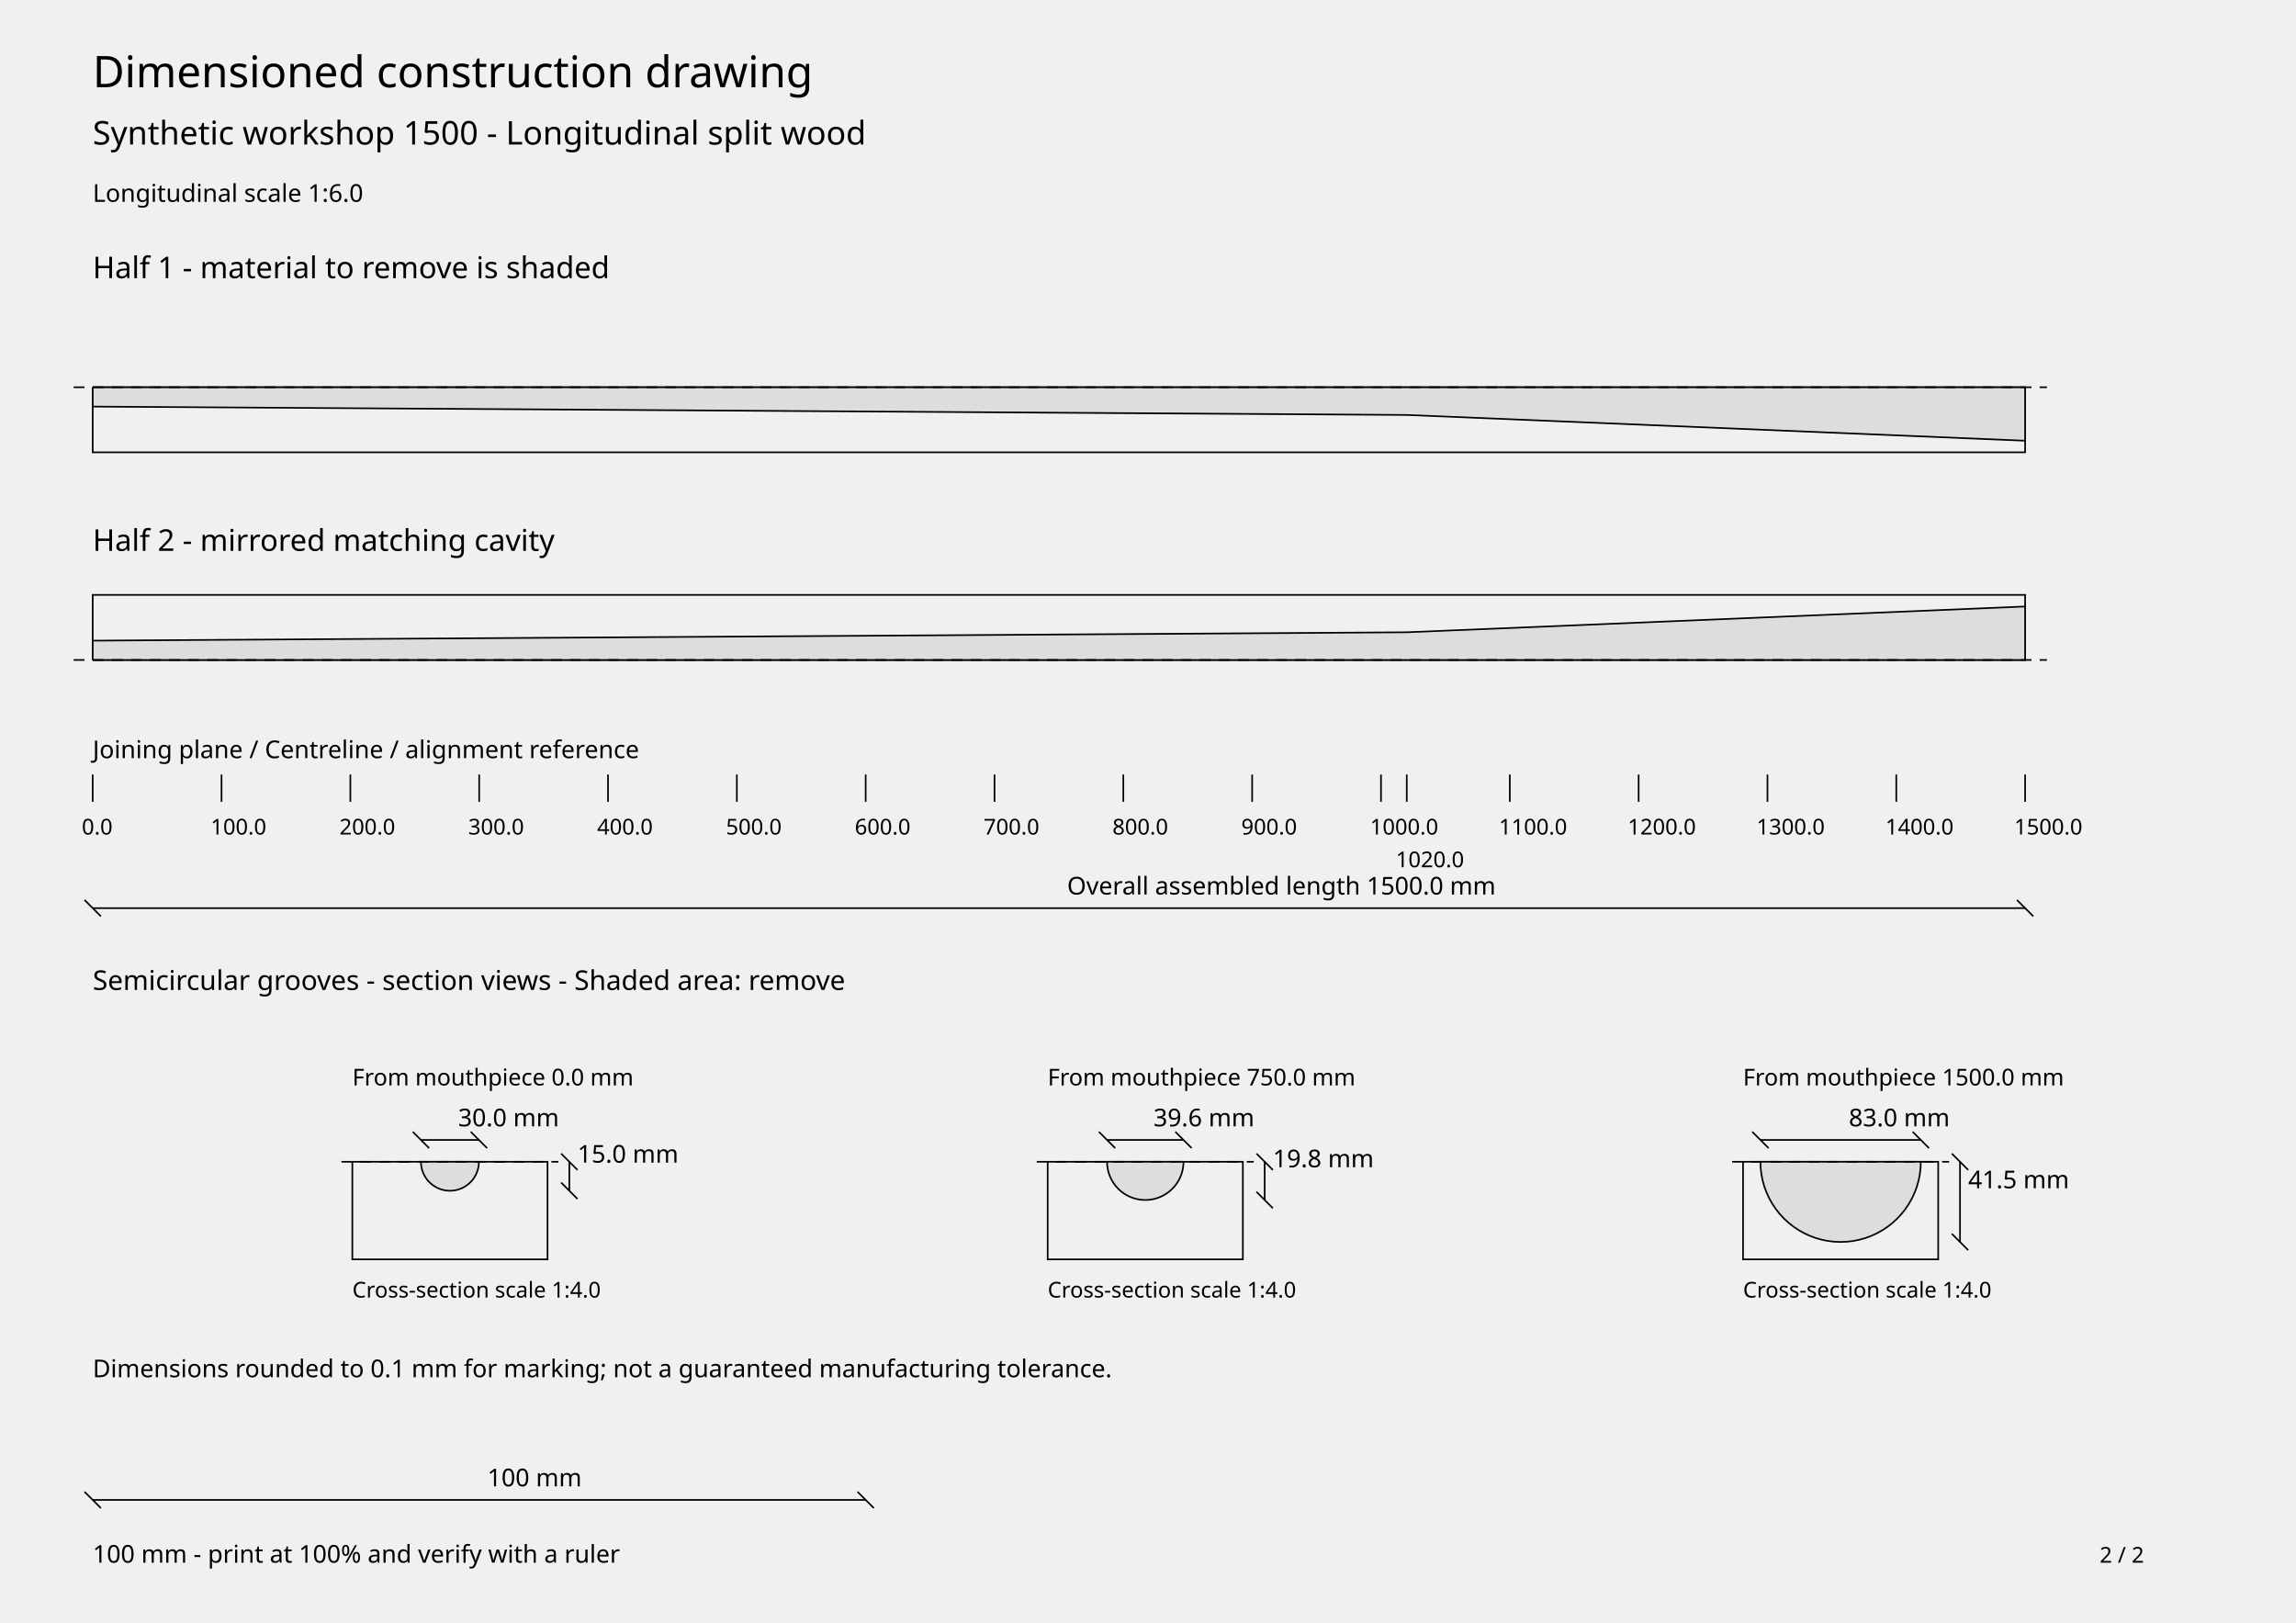
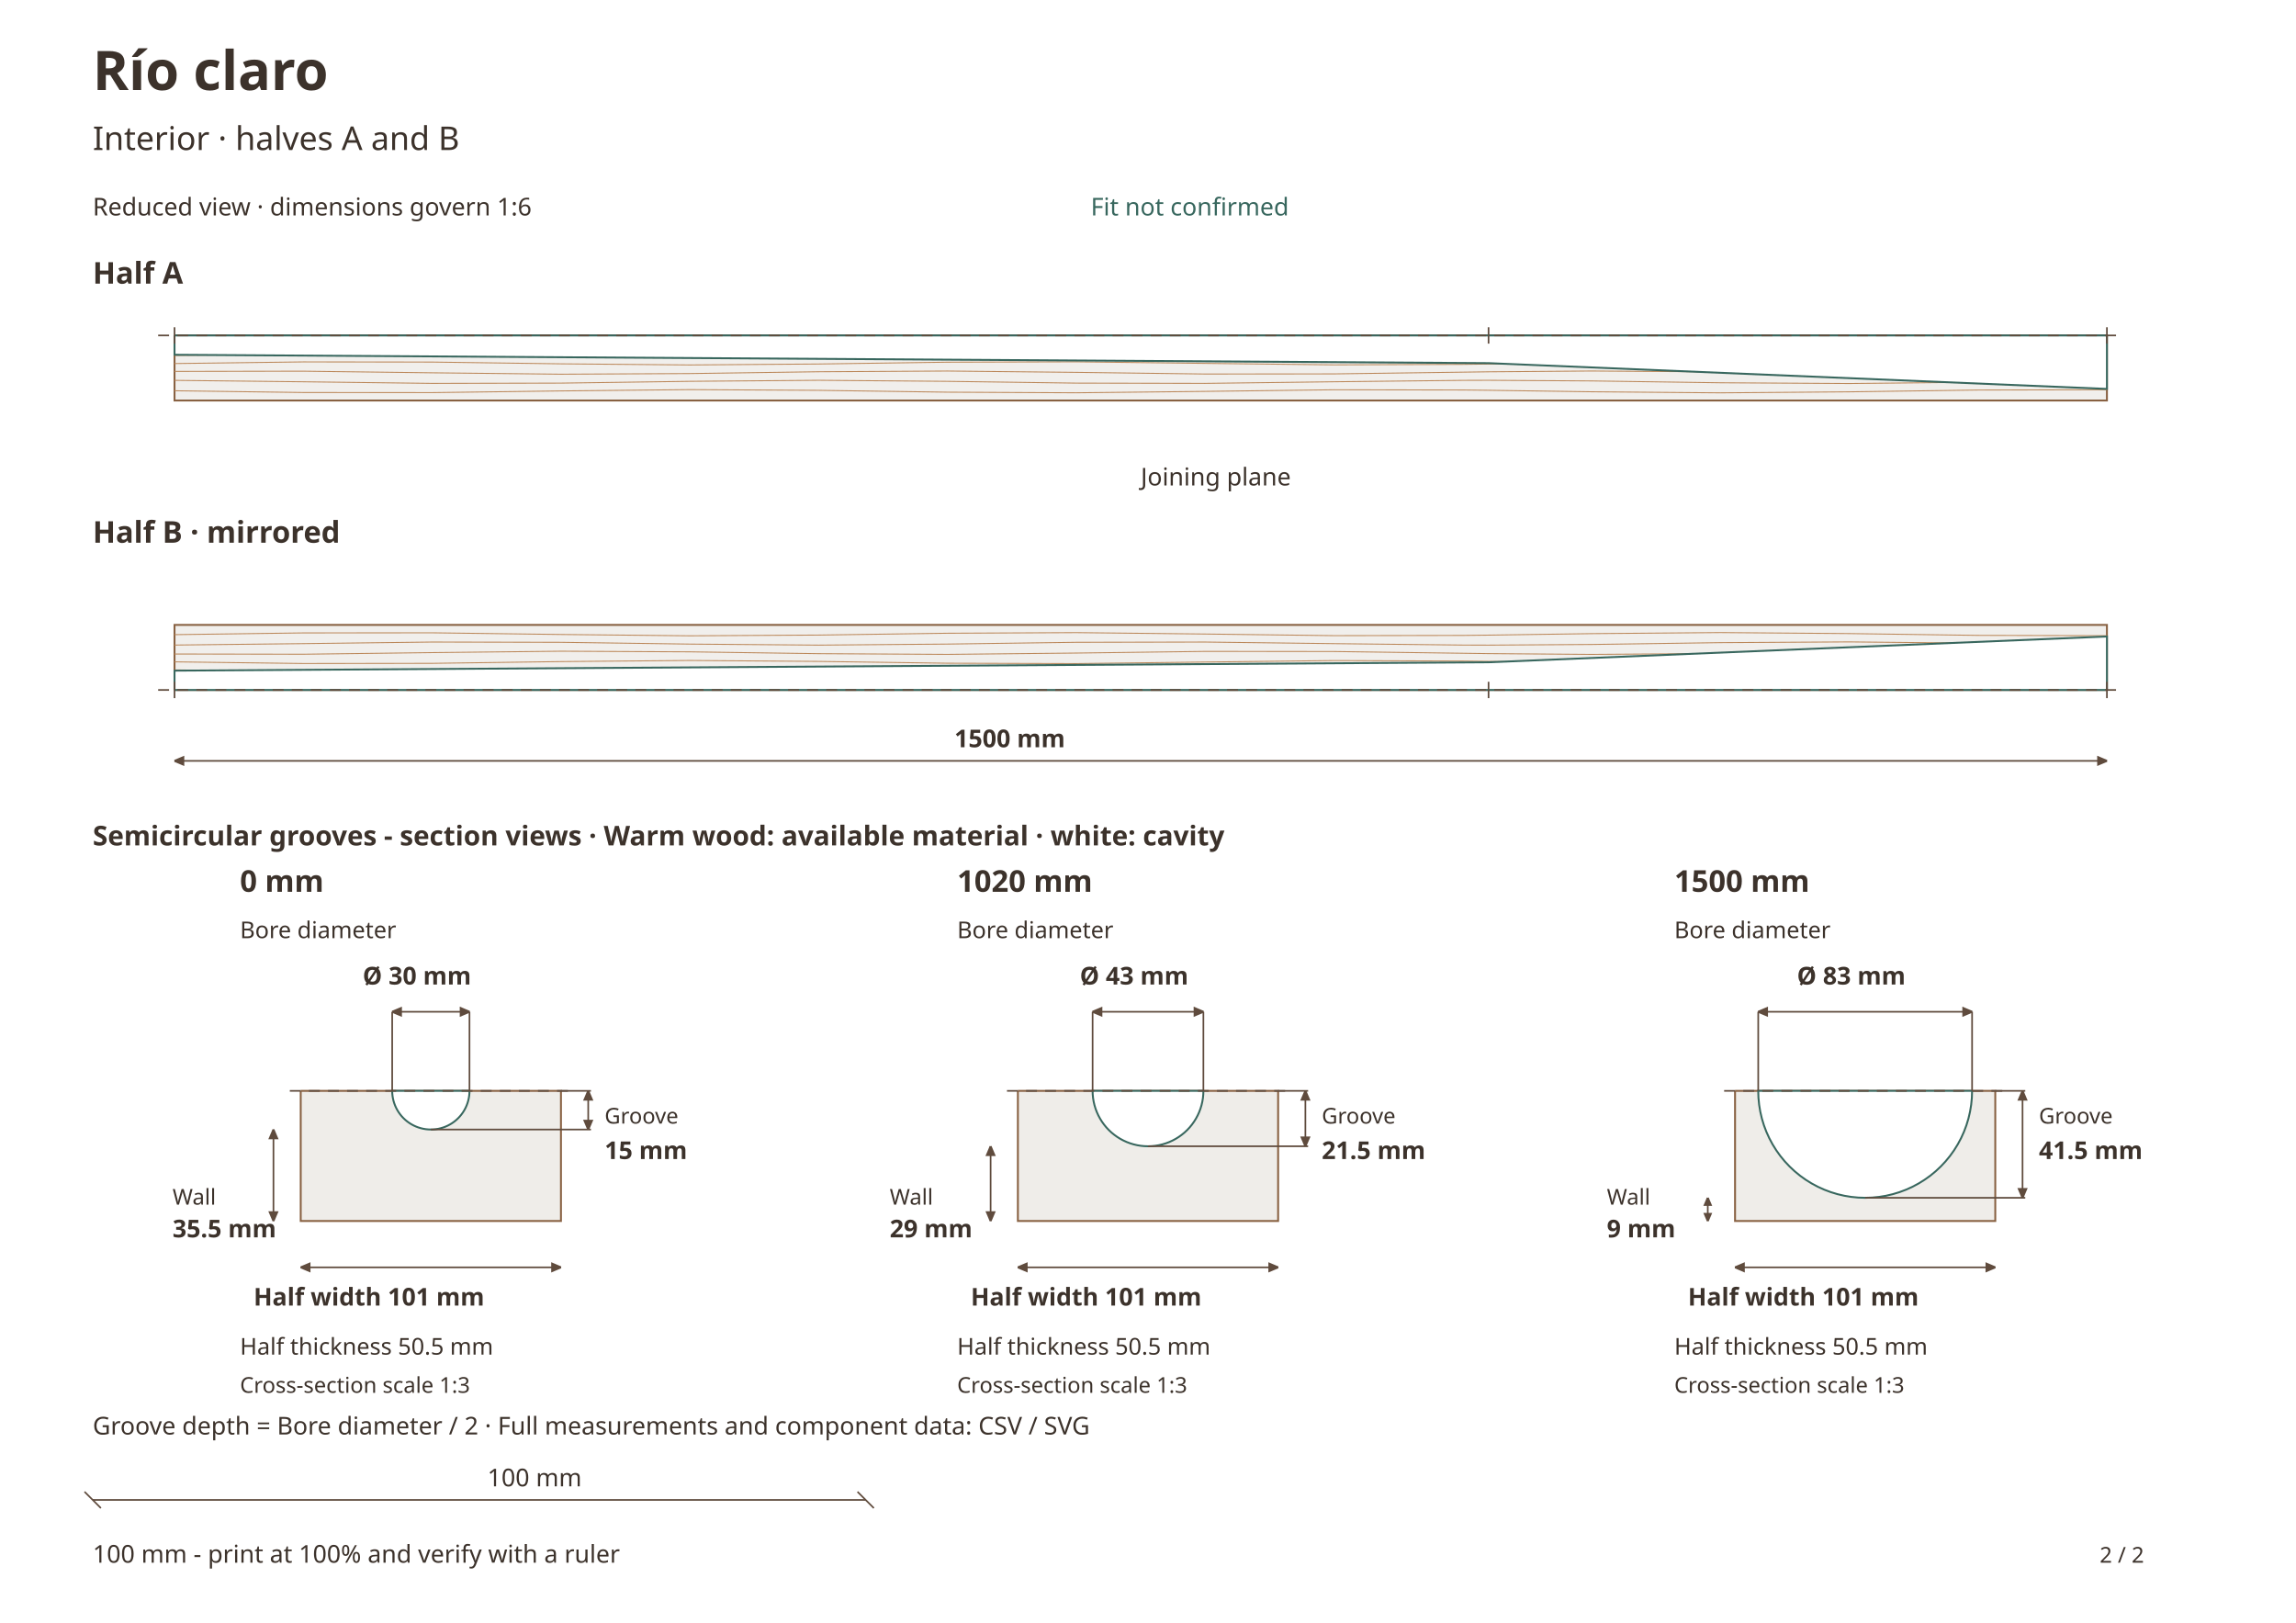
<svg xmlns="http://www.w3.org/2000/svg" width="842.0pt" height="595.0pt" viewBox="0 0 842.0 595.0" data-length-mm="1500.0">
-   <text x="34" y="32" font-size="16.0" font-family="sans-serif">Dimensioned construction drawing</text>
-   <text x="34" y="53" font-size="12.0" font-family="sans-serif">Synthetic workshop 1500 - Longitudinal split wood</text>
-   <text x="34" y="74" font-size="9.0" font-family="sans-serif">Longitudinal scale 1:6.0</text>
-   <text x="34" y="102" font-size="11.0" font-family="sans-serif">Half 1 - material to remove is shaded</text>
-   <polyline points="34,142 742.661,142 742.661,165.858 34,165.858 34,142" stroke="black" stroke-width="0.6" fill="none" stroke-dasharray="none" />
-   <polyline points="34,142 34,149.087 515.89,152.157 515.89,152.157 742.661,161.606 742.661,142 34,142" stroke="black" stroke-width="0.6" fill="#dddddd" stroke-dasharray="none" />
-   <polyline points="27,142 750.661,142" stroke="black" stroke-width="0.6" fill="none" stroke-dasharray="4 3" />
-   <text x="34" y="202" font-size="11.0" font-family="sans-serif">Half 2 - mirrored matching cavity</text>
-   <polyline points="34,242 742.661,242 742.661,218.142 34,218.142 34,242" stroke="black" stroke-width="0.6" fill="none" stroke-dasharray="none" />
-   <polyline points="34,242 34,234.913 515.89,231.843 515.89,231.843 742.661,222.394 742.661,242 34,242" stroke="black" stroke-width="0.6" fill="#dddddd" stroke-dasharray="none" />
-   <polyline points="27,242 750.661,242" stroke="black" stroke-width="0.6" fill="none" stroke-dasharray="4 3" />
-   <text x="34" y="278" font-size="9.0" font-family="sans-serif">Joining plane / Centreline / alignment reference</text>
-   <polyline points="34,284 34,294" stroke="black" stroke-width="0.6" fill="none" stroke-dasharray="none" />
-   <text x="30" y="306" font-size="8.0" font-family="sans-serif">0.0</text>
-   <polyline points="81.244,284 81.244,294" stroke="black" stroke-width="0.6" fill="none" stroke-dasharray="none" />
-   <text x="77.244" y="306" font-size="8.0" font-family="sans-serif">100.0</text>
-   <polyline points="128.488,284 128.488,294" stroke="black" stroke-width="0.6" fill="none" stroke-dasharray="none" />
-   <text x="124.488" y="306" font-size="8.0" font-family="sans-serif">200.0</text>
-   <polyline points="175.732,284 175.732,294" stroke="black" stroke-width="0.6" fill="none" stroke-dasharray="none" />
-   <text x="171.732" y="306" font-size="8.0" font-family="sans-serif">300.0</text>
-   <polyline points="222.976,284 222.976,294" stroke="black" stroke-width="0.6" fill="none" stroke-dasharray="none" />
-   <text x="218.976" y="306" font-size="8.0" font-family="sans-serif">400.0</text>
-   <polyline points="270.22,284 270.22,294" stroke="black" stroke-width="0.6" fill="none" stroke-dasharray="none" />
-   <text x="266.22" y="306" font-size="8.0" font-family="sans-serif">500.0</text>
-   <polyline points="317.465,284 317.465,294" stroke="black" stroke-width="0.6" fill="none" stroke-dasharray="none" />
-   <text x="313.465" y="306" font-size="8.0" font-family="sans-serif">600.0</text>
-   <polyline points="364.709,284 364.709,294" stroke="black" stroke-width="0.6" fill="none" stroke-dasharray="none" />
-   <text x="360.709" y="306" font-size="8.0" font-family="sans-serif">700.0</text>
-   <polyline points="411.953,284 411.953,294" stroke="black" stroke-width="0.6" fill="none" stroke-dasharray="none" />
-   <text x="407.953" y="306" font-size="8.0" font-family="sans-serif">800.0</text>
-   <polyline points="459.197,284 459.197,294" stroke="black" stroke-width="0.6" fill="none" stroke-dasharray="none" />
-   <text x="455.197" y="306" font-size="8.0" font-family="sans-serif">900.0</text>
-   <polyline points="506.441,284 506.441,294" stroke="black" stroke-width="0.6" fill="none" stroke-dasharray="none" />
-   <text x="502.441" y="306" font-size="8.0" font-family="sans-serif">1000.0</text>
-   <polyline points="515.89,284 515.89,294" stroke="black" stroke-width="0.6" fill="none" stroke-dasharray="none" />
-   <text x="511.89" y="318" font-size="8.0" font-family="sans-serif">1020.0</text>
-   <polyline points="553.685,284 553.685,294" stroke="black" stroke-width="0.6" fill="none" stroke-dasharray="none" />
-   <text x="549.685" y="306" font-size="8.0" font-family="sans-serif">1100.0</text>
-   <polyline points="600.929,284 600.929,294" stroke="black" stroke-width="0.6" fill="none" stroke-dasharray="none" />
-   <text x="596.929" y="306" font-size="8.0" font-family="sans-serif">1200.0</text>
-   <polyline points="648.173,284 648.173,294" stroke="black" stroke-width="0.6" fill="none" stroke-dasharray="none" />
-   <text x="644.173" y="306" font-size="8.0" font-family="sans-serif">1300.0</text>
-   <polyline points="695.417,284 695.417,294" stroke="black" stroke-width="0.6" fill="none" stroke-dasharray="none" />
-   <text x="691.417" y="306" font-size="8.0" font-family="sans-serif">1400.0</text>
-   <polyline points="742.661,284 742.661,294" stroke="black" stroke-width="0.6" fill="none" stroke-dasharray="none" />
-   <text x="738.661" y="306" font-size="8.0" font-family="sans-serif">1500.0</text>
-   <polyline points="34,333 742.661,333" stroke="black" stroke-width="0.6" fill="none" stroke-dasharray="none" />
-   <polyline points="31,330 37,336" stroke="black" stroke-width="0.6" fill="none" stroke-dasharray="none" />
-   <polyline points="739.661,330 745.661,336" stroke="black" stroke-width="0.6" fill="none" stroke-dasharray="none" />
-   <text x="391.331" y="328" font-size="9.0" font-family="sans-serif">Overall assembled length 1500.0 mm</text>
-   <text x="34" y="363" font-size="10.0" font-family="sans-serif">Semicircular grooves - section views - Shaded area: remove</text>
-   <polyline points="129.213,426 200.787,426 200.787,461.787 129.213,461.787 129.213,426" stroke="black" stroke-width="0.6" fill="none" stroke-dasharray="none" />
-   <polyline points="175.63,426 175.597,426.834 175.499,427.663 175.336,428.482 175.11,429.285 174.821,430.068 174.471,430.826 174.063,431.554 173.6,432.248 173.083,432.904 172.516,433.516 171.904,434.083 171.248,434.6 170.554,435.063 169.826,435.471 169.068,435.821 168.285,436.11 167.482,436.336 166.663,436.499 165.834,436.597 165,436.63 164.166,436.597 163.337,436.499 162.518,436.336 161.715,436.11 160.932,435.821 160.174,435.471 159.446,435.063 158.752,434.6 158.096,434.083 157.484,433.516 156.917,432.904 156.4,432.248 155.937,431.554 155.529,430.826 155.179,430.068 154.89,429.285 154.664,428.482 154.501,427.663 154.403,426.834 154.37,426 175.63,426" stroke="black" stroke-width="0.6" fill="#dddddd" stroke-dasharray="none" />
-   <polyline points="125.213,426 204.787,426" stroke="black" stroke-width="0.6" fill="none" stroke-dasharray="4 3" />
-   <polyline points="154.37,418 175.63,418" stroke="black" stroke-width="0.6" fill="none" stroke-dasharray="none" />
-   <polyline points="151.37,415 157.37,421" stroke="black" stroke-width="0.6" fill="none" stroke-dasharray="none" />
-   <polyline points="172.63,415 178.63,421" stroke="black" stroke-width="0.6" fill="none" stroke-dasharray="none" />
-   <text x="168" y="413" font-size="9.0" font-family="sans-serif">30.0 mm</text>
-   <polyline points="208.787,426 208.787,436.63" stroke="black" stroke-width="0.6" fill="none" stroke-dasharray="none" />
-   <polyline points="205.787,423 211.787,429" stroke="black" stroke-width="0.6" fill="none" stroke-dasharray="none" />
-   <polyline points="205.787,433.63 211.787,439.63" stroke="black" stroke-width="0.6" fill="none" stroke-dasharray="none" />
-   <text x="211.787" y="426.315" font-size="9.0" font-family="sans-serif">15.0 mm</text>
-   <text x="129.213" y="398" font-size="8.5" font-family="sans-serif">From mouthpiece 0.0 mm</text>
-   <text x="129.213" y="475.787" font-size="8.0" font-family="sans-serif">Cross-section scale 1:4.0</text>
-   <polyline points="384.213,426 455.787,426 455.787,461.787 384.213,461.787 384.213,426" stroke="black" stroke-width="0.6" fill="none" stroke-dasharray="none" />
-   <polyline points="434.017,426 433.974,427.1 433.844,428.193 433.63,429.272 433.331,430.331 432.95,431.364 432.489,432.364 431.951,433.324 431.34,434.239 430.659,435.103 429.911,435.911 429.103,436.659 428.239,437.34 427.324,437.951 426.364,438.489 425.364,438.95 424.331,439.331 423.272,439.63 422.193,439.844 421.1,439.974 420,440.017 418.9,439.974 417.807,439.844 416.728,439.63 415.669,439.331 414.636,438.95 413.636,438.489 412.676,437.951 411.761,437.34 410.897,436.659 410.089,435.911 409.341,435.103 408.66,434.239 408.049,433.324 407.511,432.364 407.05,431.364 406.669,430.331 406.37,429.272 406.156,428.193 406.026,427.1 405.983,426 434.017,426" stroke="black" stroke-width="0.6" fill="#dddddd" stroke-dasharray="none" />
-   <polyline points="380.213,426 459.787,426" stroke="black" stroke-width="0.6" fill="none" stroke-dasharray="4 3" />
-   <polyline points="405.983,418 434.017,418" stroke="black" stroke-width="0.6" fill="none" stroke-dasharray="none" />
-   <polyline points="402.983,415 408.983,421" stroke="black" stroke-width="0.6" fill="none" stroke-dasharray="none" />
-   <polyline points="431.017,415 437.017,421" stroke="black" stroke-width="0.6" fill="none" stroke-dasharray="none" />
-   <text x="423" y="413" font-size="9.0" font-family="sans-serif">39.6 mm</text>
-   <polyline points="463.787,426 463.787,440.017" stroke="black" stroke-width="0.6" fill="none" stroke-dasharray="none" />
-   <polyline points="460.787,423 466.787,429" stroke="black" stroke-width="0.6" fill="none" stroke-dasharray="none" />
-   <polyline points="460.787,437.017 466.787,443.017" stroke="black" stroke-width="0.6" fill="none" stroke-dasharray="none" />
-   <text x="466.787" y="428.008" font-size="9.0" font-family="sans-serif">19.8 mm</text>
-   <text x="384.213" y="398" font-size="8.5" font-family="sans-serif">From mouthpiece 750.0 mm</text>
-   <text x="384.213" y="475.787" font-size="8.0" font-family="sans-serif">Cross-section scale 1:4.0</text>
-   <polyline points="639.213,426 710.787,426 710.787,461.787 639.213,461.787 639.213,426" stroke="black" stroke-width="0.6" fill="none" stroke-dasharray="none" />
-   <polyline points="704.409,426 704.319,428.307 704.047,430.601 703.597,432.865 702.97,435.088 702.171,437.255 701.204,439.352 700.076,441.366 698.793,443.286 697.363,445.1 695.796,446.796 694.1,448.363 692.286,449.793 690.366,451.076 688.352,452.204 686.255,453.171 684.088,453.97 681.865,454.597 679.601,455.047 677.307,455.319 675,455.409 672.693,455.319 670.399,455.047 668.135,454.597 665.912,453.97 663.745,453.171 661.648,452.204 659.634,451.076 657.714,449.793 655.9,448.363 654.204,446.796 652.637,445.1 651.207,443.286 649.924,441.366 648.796,439.352 647.829,437.255 647.03,435.088 646.403,432.865 645.953,430.601 645.681,428.307 645.591,426 704.409,426" stroke="black" stroke-width="0.6" fill="#dddddd" stroke-dasharray="none" />
-   <polyline points="635.213,426 714.787,426" stroke="black" stroke-width="0.6" fill="none" stroke-dasharray="4 3" />
-   <polyline points="645.591,418 704.409,418" stroke="black" stroke-width="0.6" fill="none" stroke-dasharray="none" />
-   <polyline points="642.591,415 648.591,421" stroke="black" stroke-width="0.6" fill="none" stroke-dasharray="none" />
-   <polyline points="701.409,415 707.409,421" stroke="black" stroke-width="0.6" fill="none" stroke-dasharray="none" />
-   <text x="678" y="413" font-size="9.0" font-family="sans-serif">83.0 mm</text>
-   <polyline points="718.787,426 718.787,455.409" stroke="black" stroke-width="0.6" fill="none" stroke-dasharray="none" />
-   <polyline points="715.787,423 721.787,429" stroke="black" stroke-width="0.6" fill="none" stroke-dasharray="none" />
-   <polyline points="715.787,452.409 721.787,458.409" stroke="black" stroke-width="0.6" fill="none" stroke-dasharray="none" />
-   <text x="721.787" y="435.705" font-size="9.0" font-family="sans-serif">41.5 mm</text>
-   <text x="639.213" y="398" font-size="8.5" font-family="sans-serif">From mouthpiece 1500.0 mm</text>
-   <text x="639.213" y="475.787" font-size="8.0" font-family="sans-serif">Cross-section scale 1:4.0</text>
-   <text x="34" y="505" font-size="9.0" font-family="sans-serif">Dimensions rounded to 0.1 mm for marking; not a guaranteed manufacturing tolerance.</text>
-   <polyline points="34,550 317.465,550" stroke="black" stroke-width="0.6" fill="none" stroke-dasharray="none" />
-   <polyline points="31,547 37,553" stroke="black" stroke-width="0.6" fill="none" stroke-dasharray="none" />
-   <polyline points="314.465,547 320.465,553" stroke="black" stroke-width="0.6" fill="none" stroke-dasharray="none" />
-   <text x="178.732" y="545" font-size="9.0" font-family="sans-serif">100 mm</text>
-   <text x="34" y="573" font-size="9.0" font-family="sans-serif">100 mm - print at 100% and verify with a ruler</text>
-   <text x="770" y="573" font-size="8.0" font-family="sans-serif">2 / 2</text>
+   <polyline data-cavity="false" points="0,0 842,0 842,595 0,595 0,0" stroke="#ffffff" stroke-width="0.7" fill="#ffffff" stroke-dasharray="none" />
+   <text x="34" y="33" font-size="20.0" font-family="sans-serif" fill="#3c322b" font-weight="bold">Río claro</text>
+   <text x="34" y="55" font-size="12.0" font-family="sans-serif" fill="#3c322b" font-weight="normal">Interior · halves A and B</text>
+   <text x="34" y="79" font-size="9.0" font-family="sans-serif" fill="#3c322b" font-weight="normal">Reduced view · dimensions govern 1:6</text>
+   <text x="400" y="79" font-size="9.0" font-family="sans-serif" fill="#38675e" font-weight="normal">Fit not confirmed</text>
+   <text x="34" y="104" font-size="11.0" font-family="sans-serif" fill="#3c322b" font-weight="bold">Half A</text>
+   <polyline data-cavity="false" points="64,123 64,146.858 111.244,146.858 158.488,146.858 205.732,146.858 252.976,146.858 300.22,146.858 347.465,146.858 394.709,146.858 441.953,146.858 489.197,146.858 536.441,146.858 545.89,146.858 583.685,146.858 630.929,146.858 678.173,146.858 725.417,146.858 772.661,146.858 772.661,123 64,123" stroke="#886142" stroke-width="0.7" fill="#f1efec" stroke-dasharray="none" />
+   <polyline data-cavity="false" points="64,126.91 111.244,126.891 158.488,126.256 205.732,125.816 252.976,126.131 300.22,126.8 347.465,126.969 394.709,126.423 441.953,125.858 489.197,125.995 536.441,126.659 545.89,126.78 583.685,127.004 630.929,126.589 678.173,125.944 725.417,125.891 772.661,126.498" stroke="#bb8759" stroke-width="0.35" fill="none" stroke-dasharray="none" />
+   <polyline data-cavity="false" points="64,130.359 111.244,129.782 158.488,129.249 205.732,129.44 252.976,130.111 300.22,130.407 347.465,129.95 394.709,129.323 441.953,129.326 489.197,129.955 536.441,130.408 545.89,130.41 583.685,130.107 630.929,129.436 678.173,129.251 725.417,129.787 772.661,130.361" stroke="#bb8759" stroke-width="0.35" fill="none" stroke-dasharray="none" />
+   <polyline data-cavity="false" points="64,133.309 111.244,132.705 158.488,132.764 205.732,133.411 252.976,133.821 300.22,133.471 347.465,132.808 394.709,132.677 441.953,133.245 489.197,133.788 536.441,133.613 545.89,133.494 583.685,132.943 630.929,132.633 678.173,133.078 725.417,133.71 772.661,133.724" stroke="#bb8759" stroke-width="0.35" fill="none" stroke-dasharray="none" />
+   <polyline data-cavity="false" points="64,136.182 111.244,136.106 158.488,136.703 205.732,137.211 252.976,136.982 300.22,136.309 347.465,136.049 394.709,136.535 441.953,137.146 489.197,137.103 536.441,136.462 545.89,136.331 583.685,136.039 630.929,136.374 678.173,137.04 725.417,137.187 772.661,136.628" stroke="#bb8759" stroke-width="0.35" fill="none" stroke-dasharray="none" />
+   <polyline data-cavity="false" points="64,139.47 111.244,139.992 158.488,140.578 205.732,140.48 252.976,139.823 300.22,139.445 347.465,139.828 394.709,140.483 441.953,140.575 489.197,139.987 536.441,139.468 545.89,139.446 583.685,139.681 630.929,140.354 678.173,140.628 725.417,140.155 772.661,139.537" stroke="#bb8759" stroke-width="0.35" fill="none" stroke-dasharray="none" />
+   <polyline data-cavity="false" points="64,143.283 111.244,143.923 158.488,143.96 205.732,143.346 252.976,142.865 300.22,143.13 347.465,143.803 394.709,144.026 441.953,143.514 489.197,142.921 536.441,143.002 545.89,143.108 583.685,143.655 630.929,144.046 678.173,143.677 725.417,143.018 772.661,142.91" stroke="#bb8759" stroke-width="0.35" fill="none" stroke-dasharray="none" />
+   <polyline data-cavity="true" points="64,123 64,130.087 545.89,133.157 545.89,133.157 772.661,142.606 772.661,123 64,123" stroke="#38675e" stroke-width="0.7" fill="#ffffff" stroke-dasharray="none" />
+   <polyline data-cavity="false" points="58,123 778.661,123" stroke="#5f4b3d" stroke-width="0.6" fill="none" stroke-dasharray="4 3" />
+   <polyline data-cavity="false" points="64,120 64,126" stroke="#5f4b3d" stroke-width="0.6" fill="none" stroke-dasharray="none" />
+   <polyline data-cavity="false" points="545.89,120 545.89,126" stroke="#5f4b3d" stroke-width="0.6" fill="none" stroke-dasharray="none" />
+   <polyline data-cavity="false" points="772.661,120 772.661,126" stroke="#5f4b3d" stroke-width="0.6" fill="none" stroke-dasharray="none" />
+   <text x="34" y="199" font-size="11.0" font-family="sans-serif" fill="#3c322b" font-weight="bold">Half B · mirrored</text>
+   <polyline data-cavity="false" points="64,253 64,229.142 111.244,229.142 158.488,229.142 205.732,229.142 252.976,229.142 300.22,229.142 347.465,229.142 394.709,229.142 441.953,229.142 489.197,229.142 536.441,229.142 545.89,229.142 583.685,229.142 630.929,229.142 678.173,229.142 725.417,229.142 772.661,229.142 772.661,253 64,253" stroke="#886142" stroke-width="0.7" fill="#f1efec" stroke-dasharray="none" />
+   <polyline data-cavity="false" points="64,249.09 111.244,249.109 158.488,249.744 205.732,250.184 252.976,249.869 300.22,249.2 347.465,249.031 394.709,249.577 441.953,250.142 489.197,250.005 536.441,249.341 545.89,249.22 583.685,248.996 630.929,249.411 678.173,250.056 725.417,250.109 772.661,249.502" stroke="#bb8759" stroke-width="0.35" fill="none" stroke-dasharray="none" />
+   <polyline data-cavity="false" points="64,245.641 111.244,246.218 158.488,246.751 205.732,246.56 252.976,245.889 300.22,245.593 347.465,246.05 394.709,246.677 441.953,246.674 489.197,246.045 536.441,245.592 545.89,245.59 583.685,245.893 630.929,246.564 678.173,246.749 725.417,246.213 772.661,245.639" stroke="#bb8759" stroke-width="0.35" fill="none" stroke-dasharray="none" />
+   <polyline data-cavity="false" points="64,242.691 111.244,243.295 158.488,243.236 205.732,242.589 252.976,242.179 300.22,242.529 347.465,243.192 394.709,243.323 441.953,242.755 489.197,242.212 536.441,242.387 545.89,242.506 583.685,243.057 630.929,243.367 678.173,242.922 725.417,242.29 772.661,242.276" stroke="#bb8759" stroke-width="0.35" fill="none" stroke-dasharray="none" />
+   <polyline data-cavity="false" points="64,239.818 111.244,239.894 158.488,239.297 205.732,238.789 252.976,239.018 300.22,239.691 347.465,239.951 394.709,239.465 441.953,238.854 489.197,238.897 536.441,239.538 545.89,239.669 583.685,239.961 630.929,239.626 678.173,238.96 725.417,238.813 772.661,239.372" stroke="#bb8759" stroke-width="0.35" fill="none" stroke-dasharray="none" />
+   <polyline data-cavity="false" points="64,236.53 111.244,236.008 158.488,235.422 205.732,235.52 252.976,236.177 300.22,236.555 347.465,236.172 394.709,235.517 441.953,235.425 489.197,236.013 536.441,236.532 545.89,236.554 583.685,236.319 630.929,235.646 678.173,235.372 725.417,235.845 772.661,236.463" stroke="#bb8759" stroke-width="0.35" fill="none" stroke-dasharray="none" />
+   <polyline data-cavity="false" points="64,232.717 111.244,232.077 158.488,232.04 205.732,232.654 252.976,233.135 300.22,232.87 347.465,232.197 394.709,231.974 441.953,232.486 489.197,233.079 536.441,232.998 545.89,232.892 583.685,232.345 630.929,231.954 678.173,232.323 725.417,232.982 772.661,233.09" stroke="#bb8759" stroke-width="0.35" fill="none" stroke-dasharray="none" />
+   <polyline data-cavity="true" points="64,253 64,245.913 545.89,242.843 545.89,242.843 772.661,233.394 772.661,253 64,253" stroke="#38675e" stroke-width="0.7" fill="#ffffff" stroke-dasharray="none" />
+   <polyline data-cavity="false" points="58,253 778.661,253" stroke="#5f4b3d" stroke-width="0.6" fill="none" stroke-dasharray="4 3" />
+   <polyline data-cavity="false" points="64,250 64,256" stroke="#5f4b3d" stroke-width="0.6" fill="none" stroke-dasharray="none" />
+   <polyline data-cavity="false" points="545.89,250 545.89,256" stroke="#5f4b3d" stroke-width="0.6" fill="none" stroke-dasharray="none" />
+   <polyline data-cavity="false" points="772.661,250 772.661,256" stroke="#5f4b3d" stroke-width="0.6" fill="none" stroke-dasharray="none" />
+   <text x="418.331" y="178" font-size="9.0" font-family="sans-serif" fill="#3c322b" font-weight="normal">Joining plane</text>
+   <polyline data-cavity="false" points="64,279 772.661,279" stroke="#5f4b3d" stroke-width="0.6" fill="none" stroke-dasharray="none" />
+   <polyline data-cavity="false" points="64,279 67.224,280.363 67.224,277.637 64,279" stroke="#5f4b3d" stroke-width="0.7" fill="#5f4b3d" stroke-dasharray="none" />
+   <polyline data-cavity="false" points="772.661,279 769.438,277.637 769.438,280.363 772.661,279" stroke="#5f4b3d" stroke-width="0.7" fill="#5f4b3d" stroke-dasharray="none" />
+   <text x="350" y="274" font-size="9.0" font-family="sans-serif" fill="#3c322b" font-weight="bold">1500 mm</text>
+   <text x="34" y="310" font-size="10.0" font-family="sans-serif" fill="#3c322b" font-weight="bold">Semicircular grooves - section views · Warm wood: available material · white: cavity</text>
+   <text x="88" y="327" font-size="11.0" font-family="sans-serif" fill="#3c322b" font-weight="bold">0 mm</text>
+   <polyline data-cavity="false" points="110.283,400 205.717,400 205.717,447.717 110.283,447.717 110.283,400" stroke="#886142" stroke-width="0.7" fill="#efede9" stroke-dasharray="none" />
+   <polyline data-cavity="true" points="172.173,400 172.143,400.927 172.052,401.85 171.901,402.765 171.69,403.668 171.421,404.556 171.094,405.424 170.712,406.269 170.274,407.087 169.785,407.874 169.244,408.628 168.656,409.345 168.022,410.022 167.345,410.656 166.628,411.244 165.874,411.785 165.087,412.274 164.269,412.712 163.424,413.094 162.556,413.421 161.668,413.69 160.765,413.901 159.85,414.052 158.927,414.143 158,414.173 157.073,414.143 156.15,414.052 155.235,413.901 154.332,413.69 153.444,413.421 152.576,413.094 151.731,412.712 150.913,412.274 150.126,411.785 149.372,411.244 148.655,410.656 147.978,410.022 147.344,409.345 146.756,408.628 146.215,407.874 145.726,407.087 145.288,406.269 144.906,405.424 144.579,404.556 144.31,403.668 144.099,402.765 143.948,401.85 143.857,400.927 143.827,400 172.173,400" stroke="#38675e" stroke-width="0.7" fill="#ffffff" stroke-dasharray="none" />
+   <polyline data-cavity="false" points="106.283,400 209.717,400" stroke="#5f4b3d" stroke-width="0.6" fill="none" stroke-dasharray="4 3" />
+   <text x="88" y="496.717" font-size="8.5" font-family="sans-serif" fill="#3c322b" font-weight="normal">Half thickness 50.5 mm</text>
+   <text x="88" y="510.717" font-size="8.0" font-family="sans-serif" fill="#3c322b" font-weight="normal">Cross-section scale 1:3</text>
+   <polyline data-cavity="false" points="143.827,400 143.827,371" stroke="#5f4b3d" stroke-width="0.6" fill="none" stroke-dasharray="none" />
+   <polyline data-cavity="false" points="172.173,400 172.173,371" stroke="#5f4b3d" stroke-width="0.6" fill="none" stroke-dasharray="none" />
+   <polyline data-cavity="false" points="143.827,371 172.173,371" stroke="#5f4b3d" stroke-width="0.6" fill="none" stroke-dasharray="none" />
+   <polyline data-cavity="false" points="143.827,371 147.05,372.363 147.05,369.637 143.827,371" stroke="#5f4b3d" stroke-width="0.7" fill="#5f4b3d" stroke-dasharray="none" />
+   <polyline data-cavity="false" points="172.173,371 168.95,369.637 168.95,372.363 172.173,371" stroke="#5f4b3d" stroke-width="0.7" fill="#5f4b3d" stroke-dasharray="none" />
+   <text x="133" y="361" font-size="9.0" font-family="sans-serif" fill="#3c322b" font-weight="bold">Ø 30 mm</text>
+   <polyline data-cavity="false" points="158,414.173 216.717,414.173" stroke="#5f4b3d" stroke-width="0.6" fill="none" stroke-dasharray="none" />
+   <polyline data-cavity="false" points="205.717,400 216.717,400" stroke="#5f4b3d" stroke-width="0.6" fill="none" stroke-dasharray="none" />
+   <polyline data-cavity="false" points="215.717,400 215.717,414.173" stroke="#5f4b3d" stroke-width="0.6" fill="none" stroke-dasharray="none" />
+   <polyline data-cavity="false" points="215.717,400 214.354,403.224 217.079,403.224 215.717,400" stroke="#5f4b3d" stroke-width="0.7" fill="#5f4b3d" stroke-dasharray="none" />
+   <polyline data-cavity="false" points="215.717,414.173 217.079,410.95 214.354,410.95 215.717,414.173" stroke="#5f4b3d" stroke-width="0.7" fill="#5f4b3d" stroke-dasharray="none" />
+   <text x="221.717" y="425" font-size="9.0" font-family="sans-serif" fill="#3c322b" font-weight="bold">15 mm</text>
+   <text x="221.717" y="412" font-size="8.0" font-family="sans-serif" fill="#3c322b" font-weight="normal">Groove</text>
+   <polyline data-cavity="false" points="100.283,414.173 100.283,447.717" stroke="#5f4b3d" stroke-width="0.6" fill="none" stroke-dasharray="none" />
+   <polyline data-cavity="false" points="100.283,414.173 98.921,417.397 101.646,417.397 100.283,414.173" stroke="#5f4b3d" stroke-width="0.7" fill="#5f4b3d" stroke-dasharray="none" />
+   <polyline data-cavity="false" points="100.283,447.717 101.646,444.493 98.921,444.493 100.283,447.717" stroke="#5f4b3d" stroke-width="0.7" fill="#5f4b3d" stroke-dasharray="none" />
+   <text x="63.283" y="453.717" font-size="9.0" font-family="sans-serif" fill="#3c322b" font-weight="bold">35.5 mm</text>
+   <text x="63.283" y="441.717" font-size="8.0" font-family="sans-serif" fill="#3c322b" font-weight="normal">Wall</text>
+   <text x="88" y="344" font-size="8.5" font-family="sans-serif" fill="#3c322b" font-weight="normal">Bore diameter</text>
+   <polyline data-cavity="false" points="110.283,464.717 205.717,464.717" stroke="#5f4b3d" stroke-width="0.6" fill="none" stroke-dasharray="none" />
+   <polyline data-cavity="false" points="110.283,464.717 113.507,466.079 113.507,463.354 110.283,464.717" stroke="#5f4b3d" stroke-width="0.7" fill="#5f4b3d" stroke-dasharray="none" />
+   <polyline data-cavity="false" points="205.717,464.717 202.493,463.354 202.493,466.079 205.717,464.717" stroke="#5f4b3d" stroke-width="0.7" fill="#5f4b3d" stroke-dasharray="none" />
+   <text x="93" y="478.717" font-size="9.0" font-family="sans-serif" fill="#3c322b" font-weight="bold">Half width 101 mm</text>
+   <text x="351" y="327" font-size="11.0" font-family="sans-serif" fill="#3c322b" font-weight="bold">1020 mm</text>
+   <polyline data-cavity="false" points="373.283,400 468.717,400 468.717,447.717 373.283,447.717 373.283,400" stroke="#886142" stroke-width="0.7" fill="#efede9" stroke-dasharray="none" />
+   <polyline data-cavity="true" points="441.315,400 441.271,401.329 441.141,402.652 440.925,403.963 440.623,405.258 440.237,406.53 439.769,407.774 439.22,408.985 438.593,410.157 437.891,411.286 437.117,412.367 436.274,413.395 435.365,414.365 434.395,415.274 433.367,416.117 432.286,416.891 431.157,417.593 429.985,418.22 428.774,418.769 427.53,419.237 426.258,419.623 424.963,419.925 423.652,420.141 422.329,420.271 421,420.315 419.671,420.271 418.348,420.141 417.037,419.925 415.742,419.623 414.47,419.237 413.226,418.769 412.015,418.22 410.843,417.593 409.714,416.891 408.633,416.117 407.605,415.274 406.635,414.365 405.726,413.395 404.883,412.367 404.109,411.286 403.407,410.157 402.78,408.985 402.231,407.774 401.763,406.53 401.377,405.258 401.075,403.963 400.859,402.652 400.729,401.329 400.685,400 441.315,400" stroke="#38675e" stroke-width="0.7" fill="#ffffff" stroke-dasharray="none" />
+   <polyline data-cavity="false" points="369.283,400 472.717,400" stroke="#5f4b3d" stroke-width="0.6" fill="none" stroke-dasharray="4 3" />
+   <text x="351" y="496.717" font-size="8.5" font-family="sans-serif" fill="#3c322b" font-weight="normal">Half thickness 50.5 mm</text>
+   <text x="351" y="510.717" font-size="8.0" font-family="sans-serif" fill="#3c322b" font-weight="normal">Cross-section scale 1:3</text>
+   <polyline data-cavity="false" points="400.685,400 400.685,371" stroke="#5f4b3d" stroke-width="0.6" fill="none" stroke-dasharray="none" />
+   <polyline data-cavity="false" points="441.315,400 441.315,371" stroke="#5f4b3d" stroke-width="0.6" fill="none" stroke-dasharray="none" />
+   <polyline data-cavity="false" points="400.685,371 441.315,371" stroke="#5f4b3d" stroke-width="0.6" fill="none" stroke-dasharray="none" />
+   <polyline data-cavity="false" points="400.685,371 403.909,372.363 403.909,369.637 400.685,371" stroke="#5f4b3d" stroke-width="0.7" fill="#5f4b3d" stroke-dasharray="none" />
+   <polyline data-cavity="false" points="441.315,371 438.091,369.637 438.091,372.363 441.315,371" stroke="#5f4b3d" stroke-width="0.7" fill="#5f4b3d" stroke-dasharray="none" />
+   <text x="396" y="361" font-size="9.0" font-family="sans-serif" fill="#3c322b" font-weight="bold">Ø 43 mm</text>
+   <polyline data-cavity="false" points="421,420.315 479.717,420.315" stroke="#5f4b3d" stroke-width="0.6" fill="none" stroke-dasharray="none" />
+   <polyline data-cavity="false" points="468.717,400 479.717,400" stroke="#5f4b3d" stroke-width="0.6" fill="none" stroke-dasharray="none" />
+   <polyline data-cavity="false" points="478.717,400 478.717,420.315" stroke="#5f4b3d" stroke-width="0.6" fill="none" stroke-dasharray="none" />
+   <polyline data-cavity="false" points="478.717,400 477.354,403.224 480.079,403.224 478.717,400" stroke="#5f4b3d" stroke-width="0.7" fill="#5f4b3d" stroke-dasharray="none" />
+   <polyline data-cavity="false" points="478.717,420.315 480.079,417.091 477.354,417.091 478.717,420.315" stroke="#5f4b3d" stroke-width="0.7" fill="#5f4b3d" stroke-dasharray="none" />
+   <text x="484.717" y="425" font-size="9.0" font-family="sans-serif" fill="#3c322b" font-weight="bold">21.5 mm</text>
+   <text x="484.717" y="412" font-size="8.0" font-family="sans-serif" fill="#3c322b" font-weight="normal">Groove</text>
+   <polyline data-cavity="false" points="363.283,420.315 363.283,447.717" stroke="#5f4b3d" stroke-width="0.6" fill="none" stroke-dasharray="none" />
+   <polyline data-cavity="false" points="363.283,420.315 361.921,423.539 364.646,423.539 363.283,420.315" stroke="#5f4b3d" stroke-width="0.7" fill="#5f4b3d" stroke-dasharray="none" />
+   <polyline data-cavity="false" points="363.283,447.717 364.646,444.493 361.921,444.493 363.283,447.717" stroke="#5f4b3d" stroke-width="0.7" fill="#5f4b3d" stroke-dasharray="none" />
+   <text x="326.283" y="453.717" font-size="9.0" font-family="sans-serif" fill="#3c322b" font-weight="bold">29 mm</text>
+   <text x="326.283" y="441.717" font-size="8.0" font-family="sans-serif" fill="#3c322b" font-weight="normal">Wall</text>
+   <text x="351" y="344" font-size="8.5" font-family="sans-serif" fill="#3c322b" font-weight="normal">Bore diameter</text>
+   <polyline data-cavity="false" points="373.283,464.717 468.717,464.717" stroke="#5f4b3d" stroke-width="0.6" fill="none" stroke-dasharray="none" />
+   <polyline data-cavity="false" points="373.283,464.717 376.507,466.079 376.507,463.354 373.283,464.717" stroke="#5f4b3d" stroke-width="0.7" fill="#5f4b3d" stroke-dasharray="none" />
+   <polyline data-cavity="false" points="468.717,464.717 465.493,463.354 465.493,466.079 468.717,464.717" stroke="#5f4b3d" stroke-width="0.7" fill="#5f4b3d" stroke-dasharray="none" />
+   <text x="356" y="478.717" font-size="9.0" font-family="sans-serif" fill="#3c322b" font-weight="bold">Half width 101 mm</text>
+   <text x="614" y="327" font-size="11.0" font-family="sans-serif" fill="#3c322b" font-weight="bold">1500 mm</text>
+   <polyline data-cavity="false" points="636.283,400 731.717,400 731.717,447.717 636.283,447.717 636.283,400" stroke="#886142" stroke-width="0.7" fill="#efede9" stroke-dasharray="none" />
+   <polyline data-cavity="true" points="723.213,400 723.129,402.565 722.877,405.118 722.459,407.65 721.876,410.149 721.132,412.604 720.228,415.006 719.169,417.343 717.959,419.606 716.604,421.785 715.109,423.871 713.482,425.855 711.727,427.727 709.855,429.482 707.871,431.109 705.785,432.604 703.606,433.959 701.343,435.169 699.006,436.228 696.604,437.132 694.149,437.876 691.65,438.459 689.118,438.877 686.565,439.129 684,439.213 681.435,439.129 678.882,438.877 676.35,438.459 673.851,437.876 671.396,437.132 668.994,436.228 666.657,435.169 664.394,433.959 662.215,432.604 660.129,431.109 658.145,429.482 656.273,427.727 654.518,425.855 652.891,423.871 651.396,421.785 650.041,419.606 648.831,417.343 647.772,415.006 646.868,412.604 646.124,410.149 645.541,407.65 645.123,405.118 644.871,402.565 644.787,400 723.213,400" stroke="#38675e" stroke-width="0.7" fill="#ffffff" stroke-dasharray="none" />
+   <polyline data-cavity="false" points="632.283,400 735.717,400" stroke="#5f4b3d" stroke-width="0.6" fill="none" stroke-dasharray="4 3" />
+   <text x="614" y="496.717" font-size="8.5" font-family="sans-serif" fill="#3c322b" font-weight="normal">Half thickness 50.5 mm</text>
+   <text x="614" y="510.717" font-size="8.0" font-family="sans-serif" fill="#3c322b" font-weight="normal">Cross-section scale 1:3</text>
+   <polyline data-cavity="false" points="644.787,400 644.787,371" stroke="#5f4b3d" stroke-width="0.6" fill="none" stroke-dasharray="none" />
+   <polyline data-cavity="false" points="723.213,400 723.213,371" stroke="#5f4b3d" stroke-width="0.6" fill="none" stroke-dasharray="none" />
+   <polyline data-cavity="false" points="644.787,371 723.213,371" stroke="#5f4b3d" stroke-width="0.6" fill="none" stroke-dasharray="none" />
+   <polyline data-cavity="false" points="644.787,371 648.011,372.363 648.011,369.637 644.787,371" stroke="#5f4b3d" stroke-width="0.7" fill="#5f4b3d" stroke-dasharray="none" />
+   <polyline data-cavity="false" points="723.213,371 719.989,369.637 719.989,372.363 723.213,371" stroke="#5f4b3d" stroke-width="0.7" fill="#5f4b3d" stroke-dasharray="none" />
+   <text x="659" y="361" font-size="9.0" font-family="sans-serif" fill="#3c322b" font-weight="bold">Ø 83 mm</text>
+   <polyline data-cavity="false" points="684,439.213 742.717,439.213" stroke="#5f4b3d" stroke-width="0.6" fill="none" stroke-dasharray="none" />
+   <polyline data-cavity="false" points="731.717,400 742.717,400" stroke="#5f4b3d" stroke-width="0.6" fill="none" stroke-dasharray="none" />
+   <polyline data-cavity="false" points="741.717,400 741.717,439.213" stroke="#5f4b3d" stroke-width="0.6" fill="none" stroke-dasharray="none" />
+   <polyline data-cavity="false" points="741.717,400 740.354,403.224 743.08,403.224 741.717,400" stroke="#5f4b3d" stroke-width="0.7" fill="#5f4b3d" stroke-dasharray="none" />
+   <polyline data-cavity="false" points="741.717,439.213 743.08,435.989 740.354,435.989 741.717,439.213" stroke="#5f4b3d" stroke-width="0.7" fill="#5f4b3d" stroke-dasharray="none" />
+   <text x="747.717" y="425" font-size="9.0" font-family="sans-serif" fill="#3c322b" font-weight="bold">41.5 mm</text>
+   <text x="747.717" y="412" font-size="8.0" font-family="sans-serif" fill="#3c322b" font-weight="normal">Groove</text>
+   <polyline data-cavity="false" points="626.283,439.213 626.283,447.717" stroke="#5f4b3d" stroke-width="0.6" fill="none" stroke-dasharray="none" />
+   <polyline data-cavity="false" points="626.283,439.213 625.18,441.823 627.387,441.823 626.283,439.213" stroke="#5f4b3d" stroke-width="0.7" fill="#5f4b3d" stroke-dasharray="none" />
+   <polyline data-cavity="false" points="626.283,447.717 627.387,445.106 625.18,445.106 626.283,447.717" stroke="#5f4b3d" stroke-width="0.7" fill="#5f4b3d" stroke-dasharray="none" />
+   <text x="589.283" y="453.717" font-size="9.0" font-family="sans-serif" fill="#3c322b" font-weight="bold">9 mm</text>
+   <text x="589.283" y="441.717" font-size="8.0" font-family="sans-serif" fill="#3c322b" font-weight="normal">Wall</text>
+   <text x="614" y="344" font-size="8.5" font-family="sans-serif" fill="#3c322b" font-weight="normal">Bore diameter</text>
+   <polyline data-cavity="false" points="636.283,464.717 731.717,464.717" stroke="#5f4b3d" stroke-width="0.6" fill="none" stroke-dasharray="none" />
+   <polyline data-cavity="false" points="636.283,464.717 639.507,466.079 639.507,463.354 636.283,464.717" stroke="#5f4b3d" stroke-width="0.7" fill="#5f4b3d" stroke-dasharray="none" />
+   <polyline data-cavity="false" points="731.717,464.717 728.493,463.354 728.493,466.079 731.717,464.717" stroke="#5f4b3d" stroke-width="0.7" fill="#5f4b3d" stroke-dasharray="none" />
+   <text x="619" y="478.717" font-size="9.0" font-family="sans-serif" fill="#3c322b" font-weight="bold">Half width 101 mm</text>
+   <text x="34" y="526" font-size="9.0" font-family="sans-serif" fill="#3c322b" font-weight="normal">Groove depth = Bore diameter / 2 · Full measurements and component data: CSV / SVG</text>
+   <polyline data-cavity="false" points="34,550 317.465,550" stroke="#5f4b3d" stroke-width="0.6" fill="none" stroke-dasharray="none" />
+   <polyline data-cavity="false" points="31,547 37,553" stroke="#5f4b3d" stroke-width="0.6" fill="none" stroke-dasharray="none" />
+   <polyline data-cavity="false" points="314.465,547 320.465,553" stroke="#5f4b3d" stroke-width="0.6" fill="none" stroke-dasharray="none" />
+   <text x="178.732" y="545" font-size="9.0" font-family="sans-serif" fill="#3c322b" font-weight="normal">100 mm</text>
+   <text x="34" y="573" font-size="9.0" font-family="sans-serif" fill="#3c322b" font-weight="normal">100 mm - print at 100% and verify with a ruler</text>
+   <text x="770" y="573" font-size="8.0" font-family="sans-serif" fill="#3c322b" font-weight="normal">2 / 2</text>
</svg>
